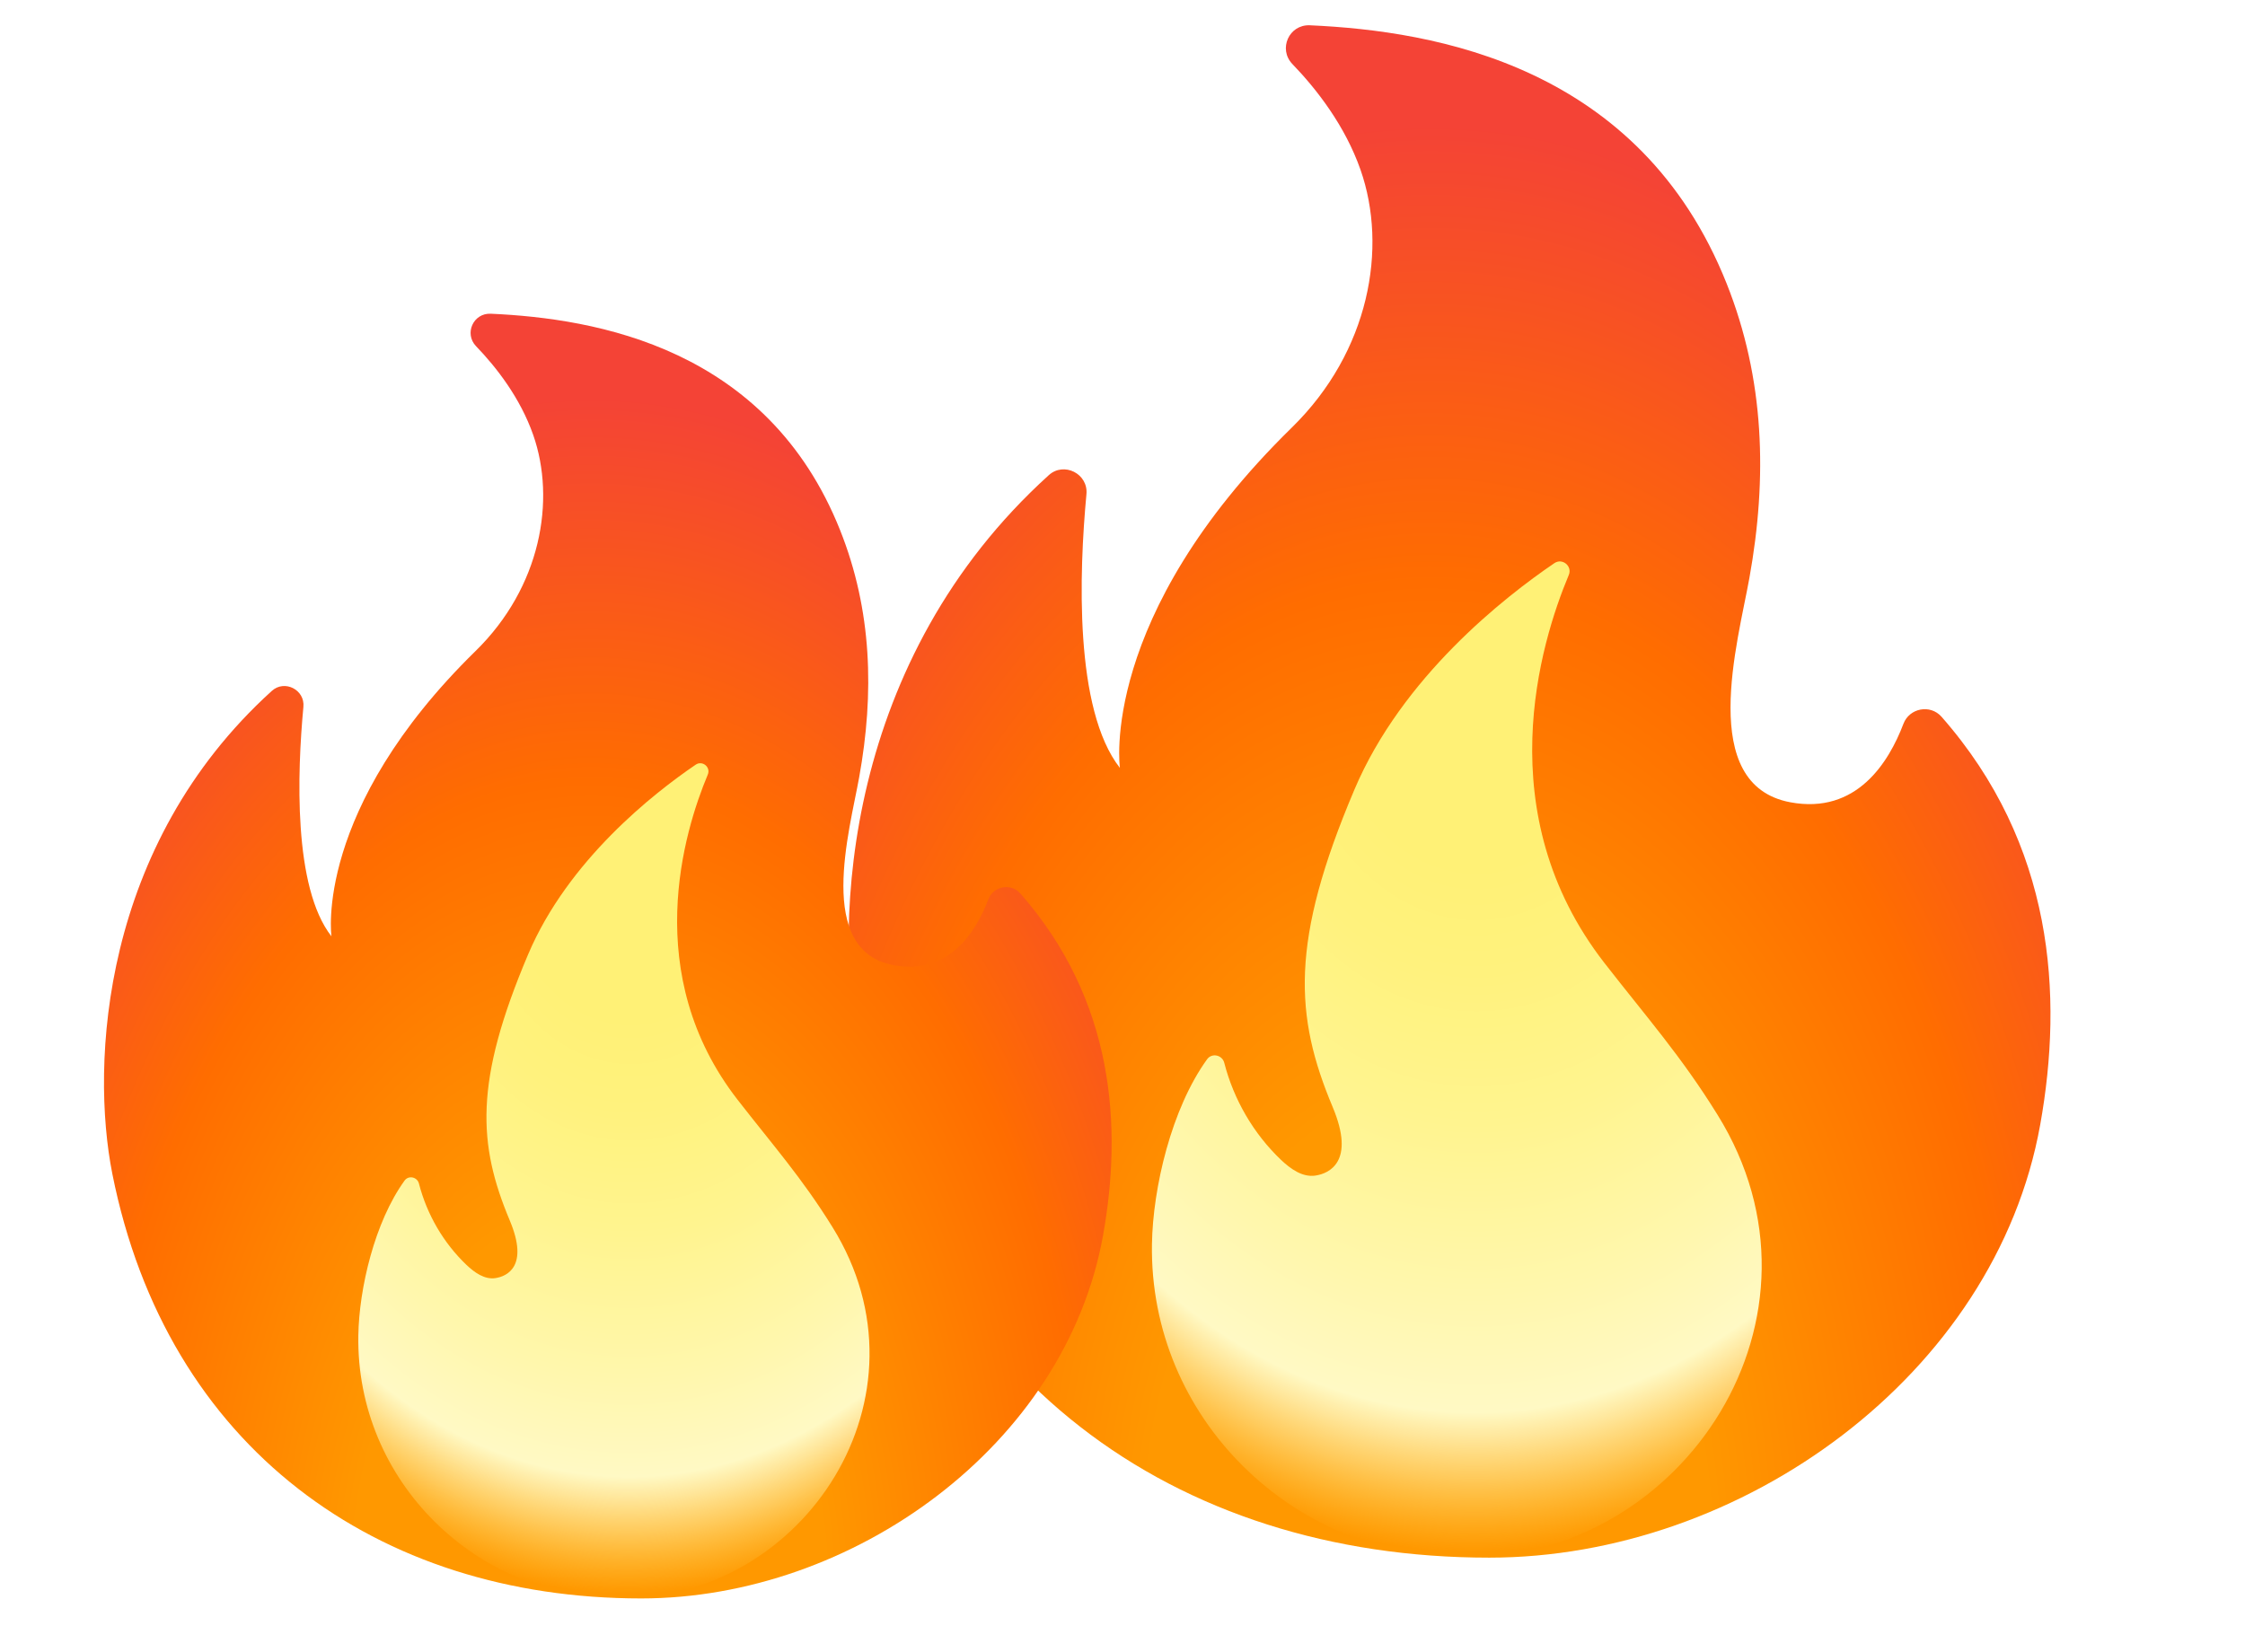
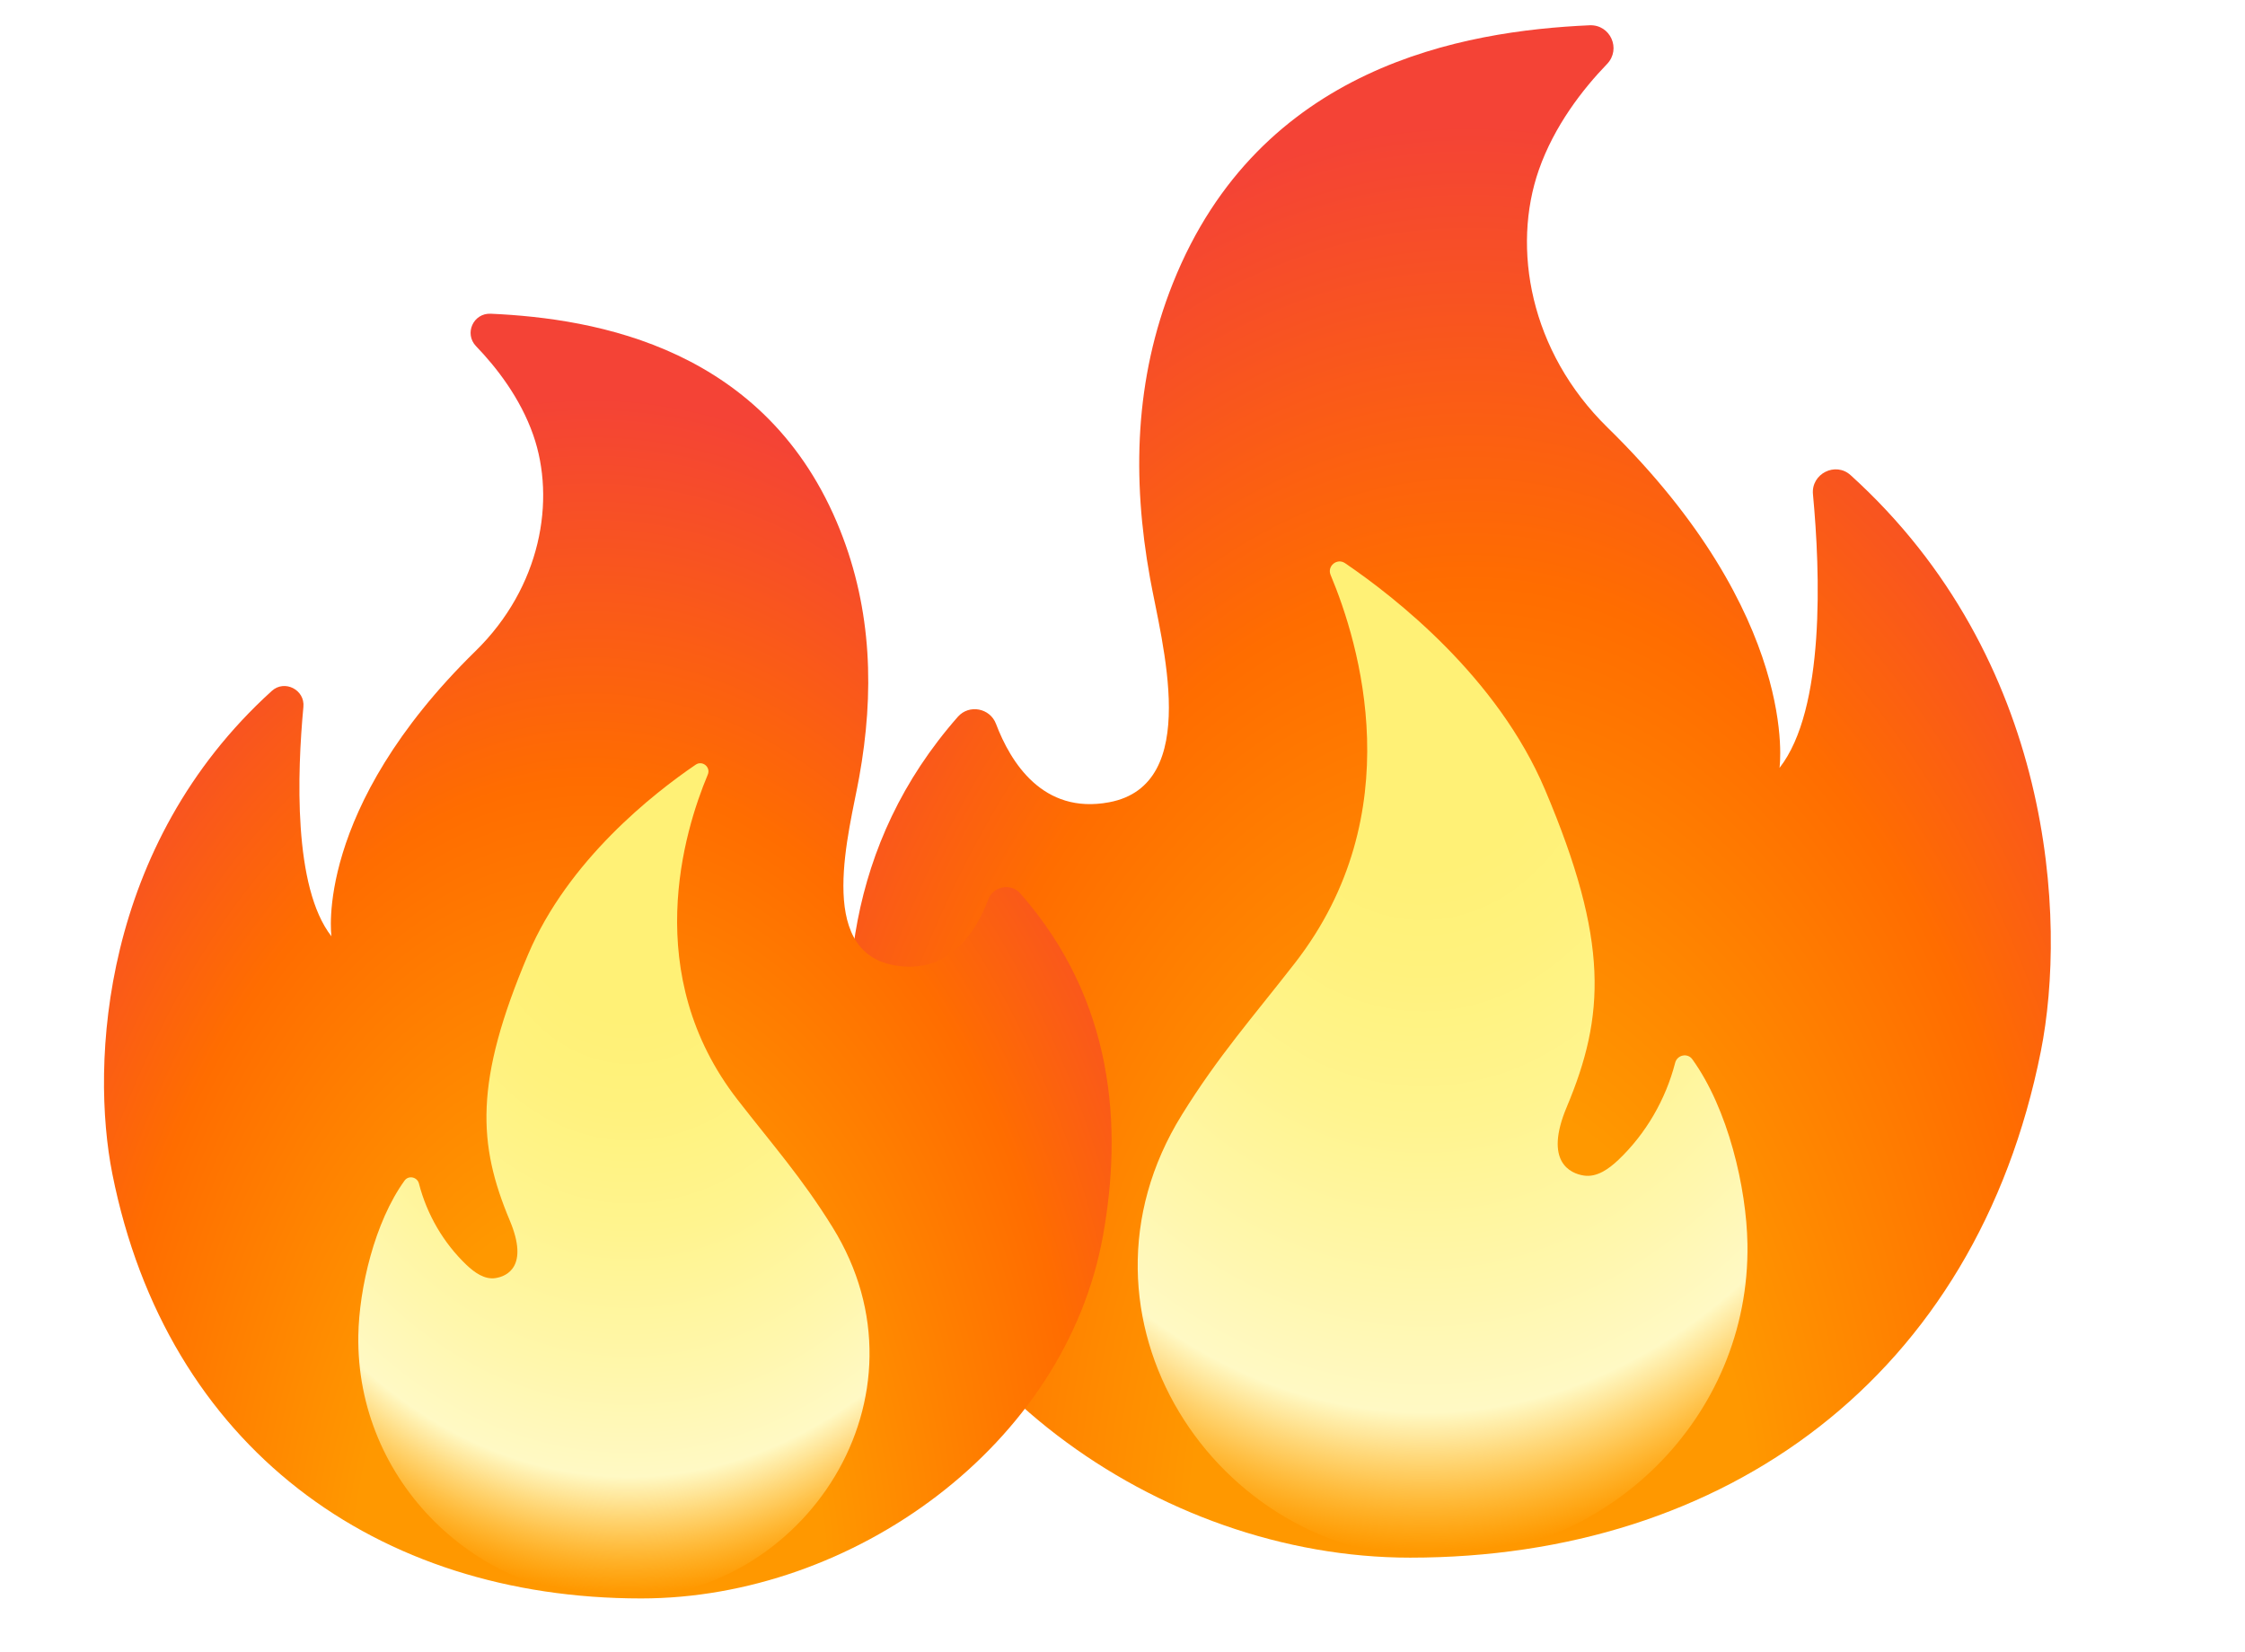
<svg xmlns="http://www.w3.org/2000/svg" width="174" height="128" viewBox="0 0 174 128">
-   <g transform="translate(49 -2) scale(.99)">
+   <g transform="translate(49 -2) scale(.99) translate(128 0) scale(-1 1)">
    <g>
      <radialGradient id="fire2_p0_SVGID_1_" cx="68.884" cy="124.296" r="70.587" gradientTransform="matrix(-1 -4.343011e-03 -7.125917e-03 1.6408 131.9857 -79.3452)" gradientUnits="userSpaceOnUse">
        <stop offset="0.314" style="stop-color:#FF9800" />
        <stop offset="0.662" style="stop-color:#FF6D00" />
        <stop offset="0.972" style="stop-color:#F44336" />
      </radialGradient>
      <path style="fill:url(#fire2_p0_SVGID_1_);" d="M35.56,40.73c-0.57,6.08-0.97,16.84,2.62,21.42c0,0-1.69-11.82,13.46-26.65   c6.1-5.97,7.51-14.09,5.38-20.18c-1.21-3.45-3.42-6.3-5.34-8.29C50.56,5.86,51.42,3.93,53.05,4c9.86,0.44,25.84,3.18,32.63,20.22   c2.98,7.48,3.2,15.21,1.78,23.07c-0.9,5.02-4.1,16.18,3.2,17.55c5.21,0.98,7.73-3.16,8.86-6.14c0.47-1.24,2.1-1.55,2.98-0.56   c8.8,10.01,9.55,21.8,7.73,31.95c-3.52,19.62-23.39,33.9-43.13,33.9c-24.66,0-44.29-14.11-49.38-39.65   c-2.05-10.31-1.01-30.71,14.89-45.11C33.79,38.15,35.72,39.11,35.56,40.73z" />
      <g>
        <radialGradient id="fire2_p0_SVGID_2_" cx="64.921" cy="54.062" r="73.86" gradientTransform="matrix(-0.0101 0.9999 0.7525 7.603777e-03 26.1538 -11.2668)" gradientUnits="userSpaceOnUse">
          <stop offset="0.214" style="stop-color:#FFF176" />
          <stop offset="0.328" style="stop-color:#FFF27D" />
          <stop offset="0.487" style="stop-color:#FFF48F" />
          <stop offset="0.672" style="stop-color:#FFF7AD" />
          <stop offset="0.793" style="stop-color:#FFF9C4" />
          <stop offset="0.822" style="stop-color:#FFF8BD;stop-opacity:0.804" />
          <stop offset="0.863" style="stop-color:#FFF6AB;stop-opacity:0.529" />
          <stop offset="0.91" style="stop-color:#FFF38D;stop-opacity:0.209" />
          <stop offset="0.941" style="stop-color:#FFF176;stop-opacity:0" />
        </radialGradient>
        <path style="fill:url(#fire2_p0_SVGID_2_);" d="M76.11,77.42c-9.09-11.7-5.02-25.05-2.79-30.37c0.3-0.7-0.5-1.36-1.13-0.93    c-3.91,2.66-11.92,8.92-15.65,17.73c-5.05,11.91-4.69,17.74-1.7,24.86c1.8,4.29-0.29,5.2-1.34,5.36    c-1.02,0.16-1.96-0.52-2.71-1.23c-2.15-2.05-3.7-4.72-4.44-7.6c-0.16-0.62-0.97-0.79-1.34-0.28c-2.8,3.87-4.25,10.08-4.32,14.47    C40.47,113,51.68,124,65.24,124c17.09,0,29.54-18.9,19.72-34.7C82.11,84.7,79.43,81.69,76.11,77.42z" />
      </g>
    </g>
  </g>
  <g transform="translate(-6 21) scale(.83)">
    <g>
      <radialGradient id="fire2_p1_SVGID_1_" cx="68.884" cy="124.296" r="70.587" gradientTransform="matrix(-1 -4.343011e-03 -7.125917e-03 1.6408 131.9857 -79.3452)" gradientUnits="userSpaceOnUse">
        <stop offset="0.314" style="stop-color:#FF9800" />
        <stop offset="0.662" style="stop-color:#FF6D00" />
        <stop offset="0.972" style="stop-color:#F44336" />
      </radialGradient>
      <path style="fill:url(#fire2_p1_SVGID_1_);" d="M35.56,40.73c-0.57,6.08-0.97,16.84,2.62,21.42c0,0-1.69-11.82,13.46-26.65   c6.1-5.97,7.51-14.09,5.38-20.18c-1.21-3.45-3.42-6.3-5.34-8.29C50.56,5.86,51.42,3.93,53.05,4c9.86,0.44,25.84,3.18,32.63,20.22   c2.98,7.48,3.2,15.21,1.78,23.07c-0.9,5.02-4.1,16.18,3.2,17.55c5.21,0.98,7.73-3.16,8.86-6.14c0.47-1.24,2.1-1.55,2.98-0.56   c8.8,10.01,9.55,21.8,7.73,31.95c-3.52,19.62-23.39,33.9-43.13,33.9c-24.66,0-44.29-14.11-49.38-39.65   c-2.05-10.31-1.01-30.71,14.89-45.11C33.79,38.15,35.72,39.11,35.56,40.73z" />
      <g>
        <radialGradient id="fire2_p1_SVGID_2_" cx="64.921" cy="54.062" r="73.86" gradientTransform="matrix(-0.0101 0.9999 0.7525 7.603777e-03 26.1538 -11.2668)" gradientUnits="userSpaceOnUse">
          <stop offset="0.214" style="stop-color:#FFF176" />
          <stop offset="0.328" style="stop-color:#FFF27D" />
          <stop offset="0.487" style="stop-color:#FFF48F" />
          <stop offset="0.672" style="stop-color:#FFF7AD" />
          <stop offset="0.793" style="stop-color:#FFF9C4" />
          <stop offset="0.822" style="stop-color:#FFF8BD;stop-opacity:0.804" />
          <stop offset="0.863" style="stop-color:#FFF6AB;stop-opacity:0.529" />
          <stop offset="0.91" style="stop-color:#FFF38D;stop-opacity:0.209" />
          <stop offset="0.941" style="stop-color:#FFF176;stop-opacity:0" />
        </radialGradient>
        <path style="fill:url(#fire2_p1_SVGID_2_);" d="M76.11,77.42c-9.09-11.7-5.02-25.05-2.79-30.37c0.3-0.7-0.5-1.36-1.13-0.93    c-3.91,2.66-11.92,8.92-15.65,17.73c-5.05,11.91-4.69,17.74-1.7,24.86c1.8,4.29-0.29,5.2-1.34,5.36    c-1.02,0.16-1.96-0.52-2.71-1.23c-2.15-2.05-3.7-4.72-4.44-7.6c-0.16-0.62-0.97-0.79-1.34-0.28c-2.8,3.87-4.25,10.08-4.32,14.47    C40.47,113,51.68,124,65.24,124c17.09,0,29.54-18.9,19.72-34.7C82.11,84.7,79.43,81.69,76.11,77.42z" />
      </g>
    </g>
  </g>
</svg>
